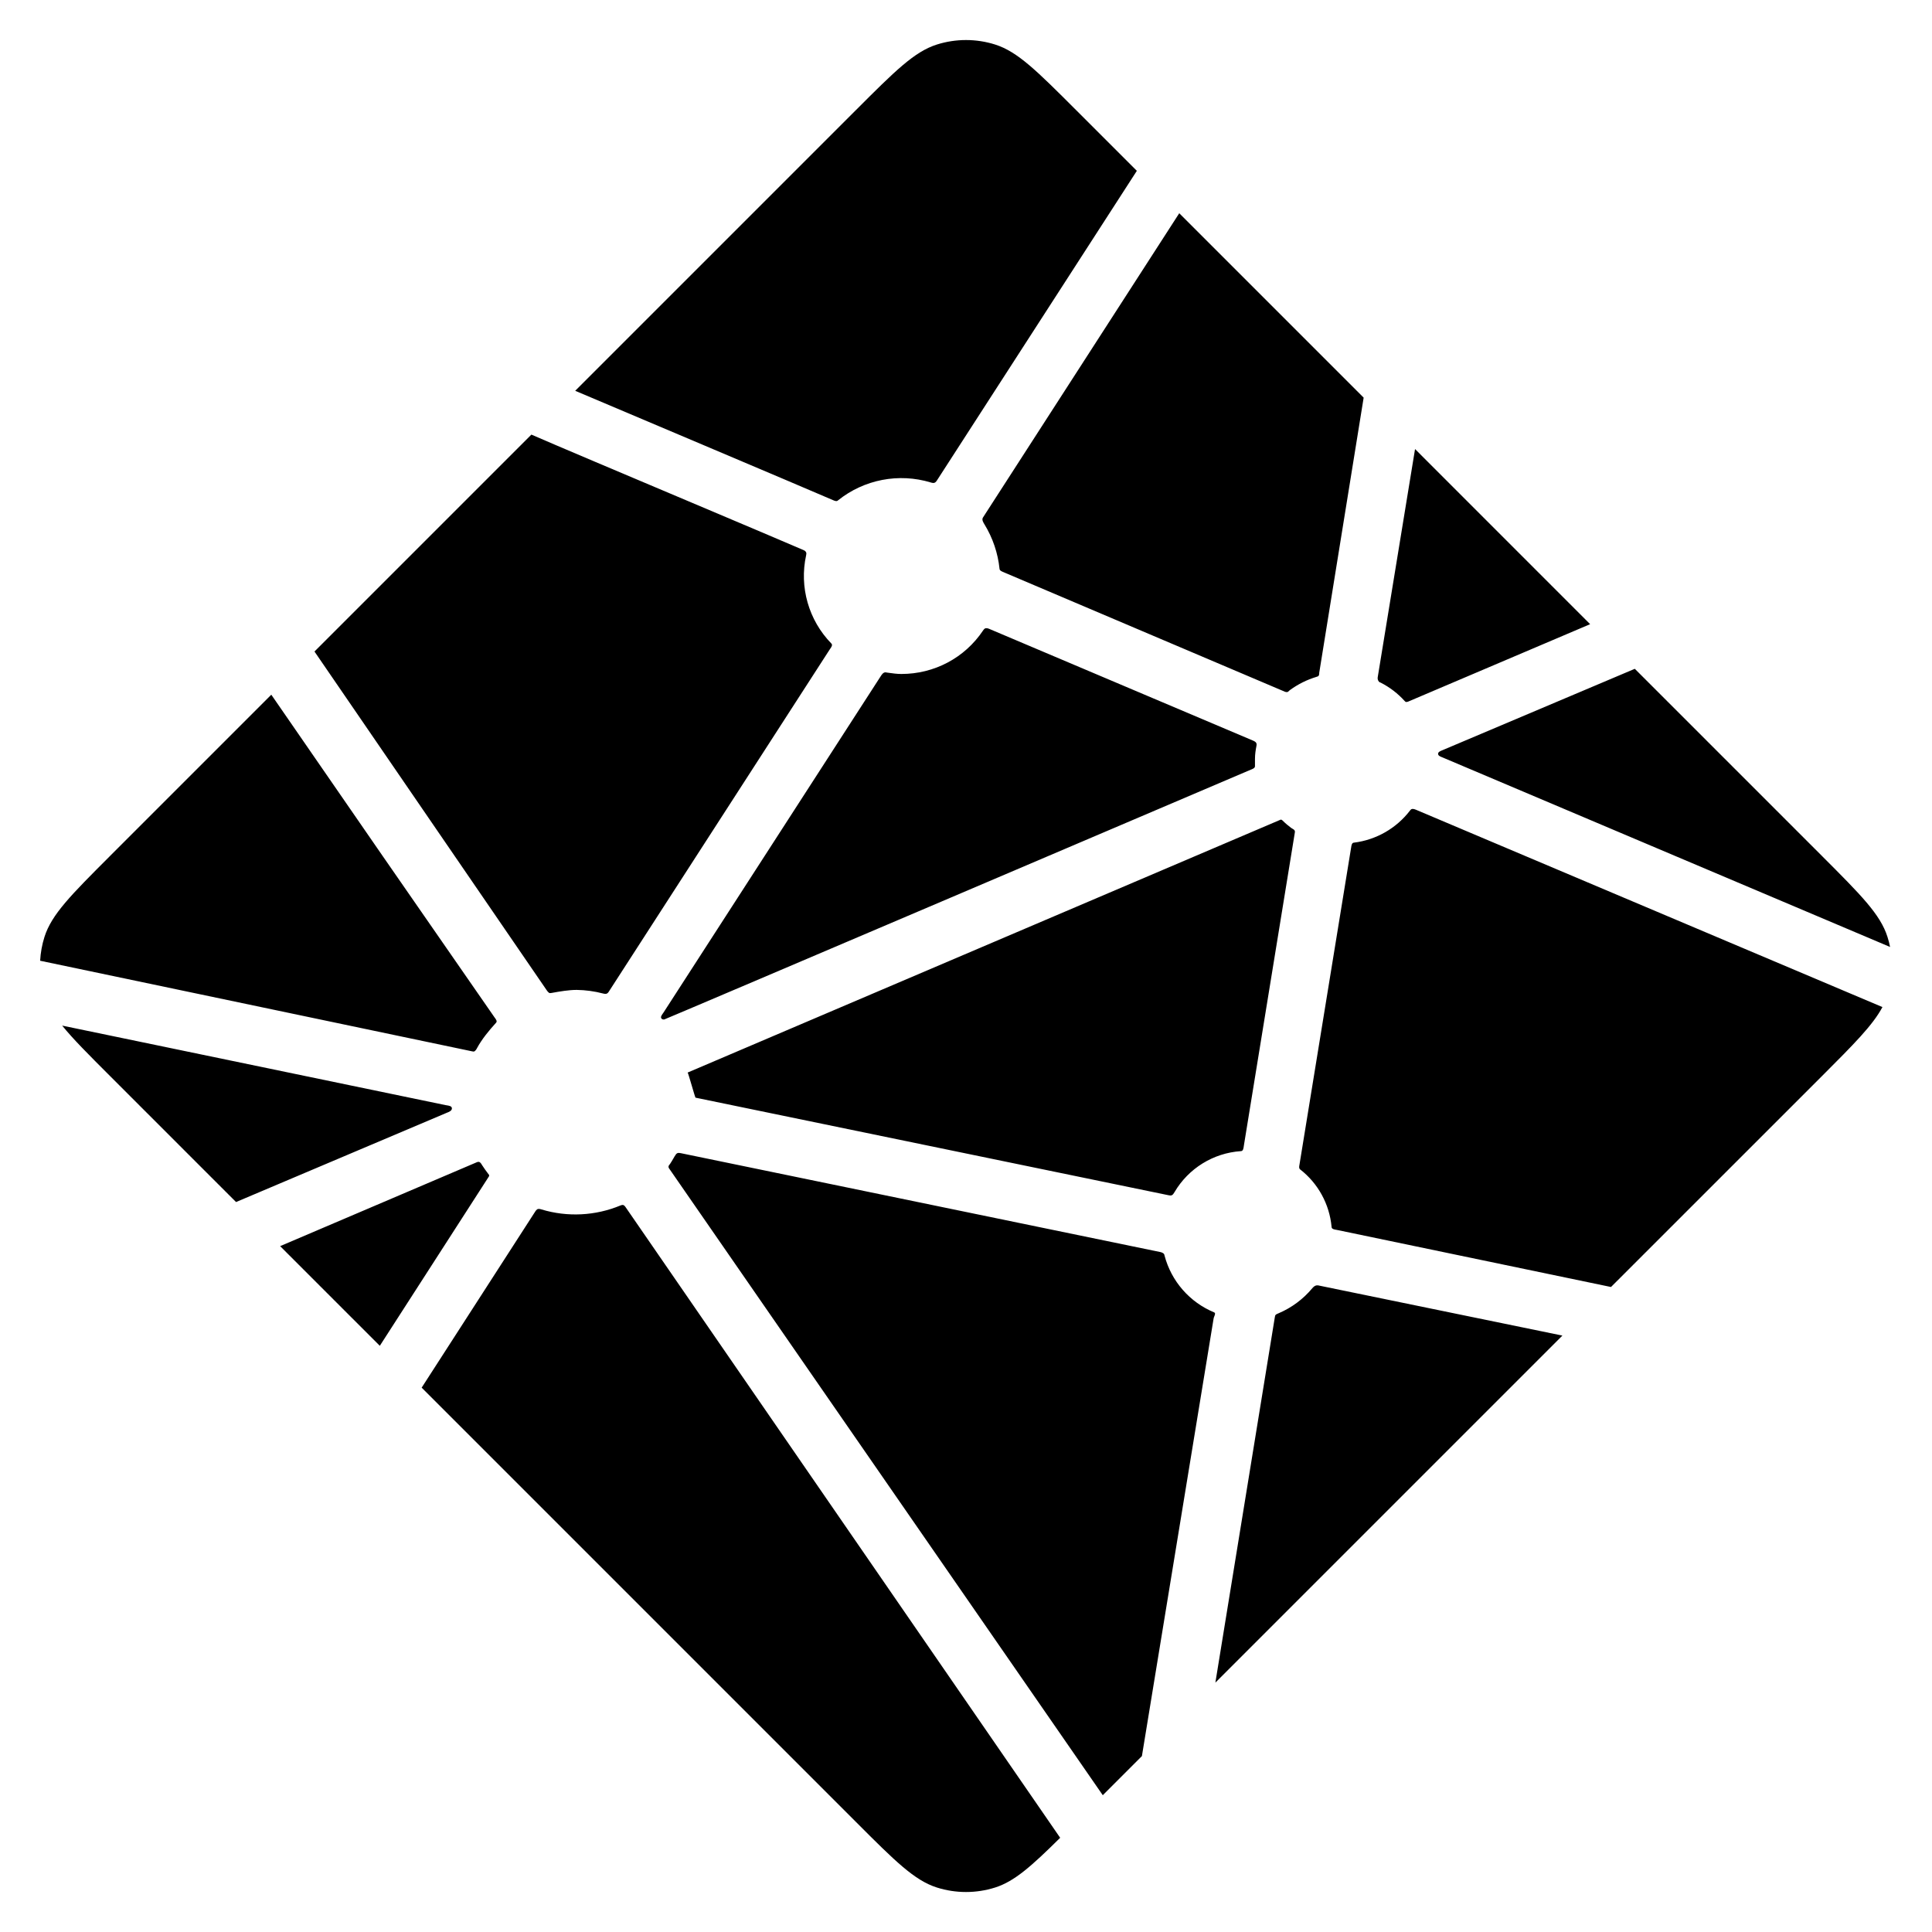
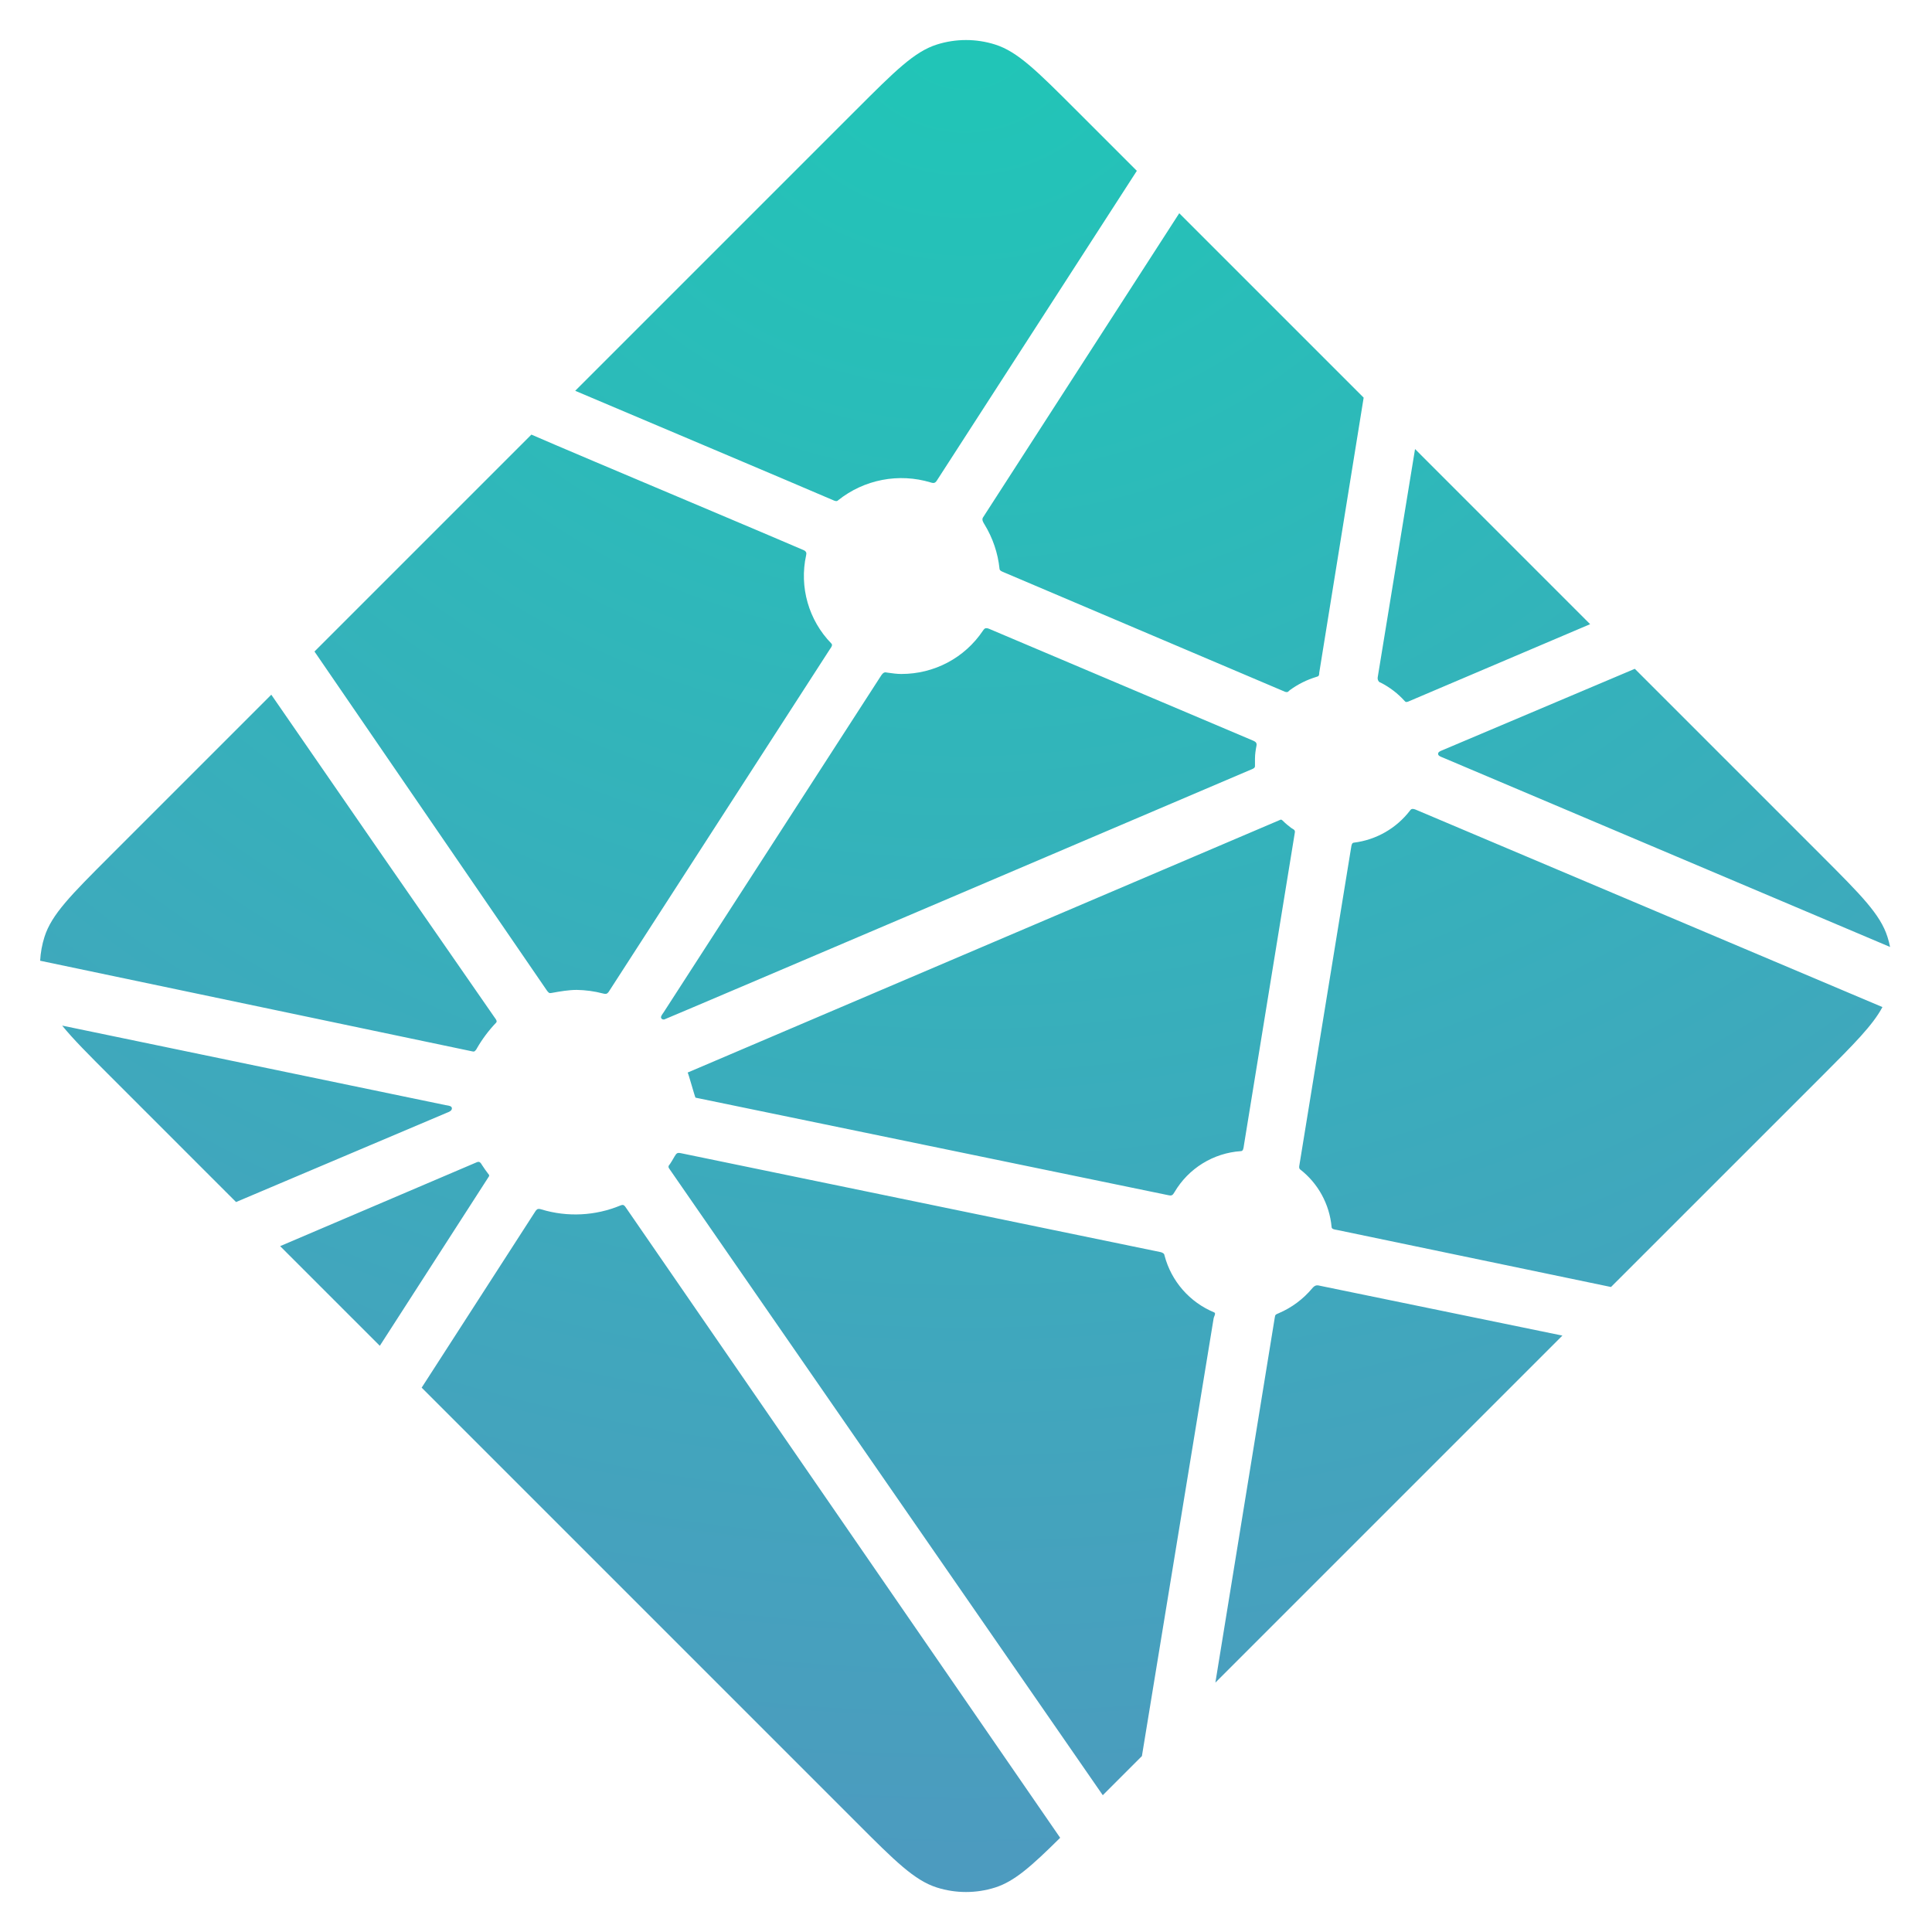
<svg xmlns="http://www.w3.org/2000/svg" width="40" height="40">
-   <path d="M28.589 14.135l-.014-.006c-.008-.003-.016-.006-.023-.013a.11.11 0 0 1-.028-.093l.773-4.726 3.625 3.626-3.77 1.604a.083.083 0 0 1-.033.006h-.015c-.005-.003-.01-.007-.02-.017a1.716 1.716 0 0 0-.495-.381zm5.258-.288l3.876 3.876c.805.806 1.208 1.208 1.355 1.674.022.069.04.138.054.209l-9.263-3.923a.728.728 0 0 0-.015-.006c-.037-.015-.08-.032-.08-.07 0-.038.044-.056.081-.071l.012-.005 3.98-1.684zm5.127 7.003c-.2.376-.59.766-1.25 1.427l-4.37 4.369-5.652-1.177-.03-.006c-.05-.008-.103-.017-.103-.062a1.706 1.706 0 0 0-.655-1.193c-.023-.023-.017-.059-.01-.092 0-.005 0-.01.002-.014l1.063-6.526.004-.022c.006-.05.015-.108.06-.108a1.73 1.73 0 0 0 1.16-.665c.009-.01.015-.021.027-.027.032-.015.07 0 .103.014l9.65 4.082zm-6.625 6.801l-7.186 7.186 1.23-7.56.002-.01c.001-.01.003-.02.006-.029.01-.024.036-.034.061-.044l.012-.005a1.85 1.85 0 0 0 .695-.517c.024-.028.053-.055.09-.06a.09.09 0 0 1 .029 0l5.06 1.04zm-8.707 8.707l-.81.81-8.955-12.942a.424.424 0 0 0-.01-.014c-.014-.019-.029-.038-.026-.06.001-.016.011-.03.022-.042l.01-.013c.027-.04.05-.08.075-.123l.02-.035.003-.003c.014-.024.027-.047.051-.06.021-.01.05-.006.073-.001l9.921 2.046a.164.164 0 0 1 .076.033c.013.013.016.027.019.043a1.757 1.757 0 0 0 1.028 1.175c.028.014.016.045.003.078a.238.238 0 0 0-.015.045c-.125.76-1.197 7.298-1.485 9.063zm-1.692 1.691c-.597.591-.949.904-1.347 1.03a2 2 0 0 1-1.206 0c-.466-.148-.869-.55-1.674-1.356L8.73 28.73l2.349-3.643c.011-.018.022-.034.04-.047.025-.018.061-.01.091 0a2.434 2.434 0 0 0 1.638-.083c.027-.01.054-.017.075.002a.19.19 0 0 1 .028.032L21.95 38.05zM7.863 27.863L5.8 25.8l4.074-1.738a.084.084 0 0 1 .033-.007c.034 0 .054.034.072.065a2.91 2.91 0 0 0 .13.184l.013.016c.012.017.004.034-.008.05l-2.25 3.493zm-2.976-2.976l-2.61-2.61c-.444-.444-.766-.766-.99-1.043l7.936 1.646a.84.84 0 0 0 .03.005c.049.008.103.017.103.063 0 .05-.059.073-.109.092l-.023.01-4.337 1.837zM.831 19.892a2 2 0 0 1 .09-.495c.148-.466.55-.868 1.356-1.674l3.34-3.34a2175.525 2175.525 0 0 0 4.626 6.687c.027.036.057.076.026.106-.146.161-.292.337-.395.528a.16.16 0 0 1-.05.062c-.013.008-.027.005-.042.002H9.78L.831 19.891zm5.68-6.403l4.491-4.491c.422.185 1.958.834 3.332 1.414 1.04.44 1.988.84 2.286.97.03.012.057.024.07.054.008.018.004.041 0 .06a2.003 2.003 0 0 0 .523 1.828c.03.03 0 .073-.026.11l-.014.021-4.56 7.063c-.012.02-.023.037-.043.05-.024.015-.058.008-.086.001a2.274 2.274 0 0 0-.543-.074c-.164 0-.342.03-.522.063h-.001c-.02.003-.038.007-.054-.005a.21.21 0 0 1-.045-.051l-4.808-7.013zm5.398-5.398l5.814-5.814c.805-.805 1.208-1.208 1.674-1.355a2 2 0 0 1 1.206 0c.466.147.869.55 1.674 1.355l1.26 1.26-4.135 6.404a.155.155 0 0 1-.041.048c-.025.017-.06.01-.09 0a2.097 2.097 0 0 0-1.92.37c-.027.028-.067.012-.101-.003-.54-.235-4.74-2.01-5.341-2.265zm12.506-3.676l3.818 3.818-.92 5.698v.015a.135.135 0 0 1-.008.038c-.01.02-.03.024-.05.03a1.83 1.83 0 0 0-.548.273.154.154 0 0 0-.02.017c-.011.012-.022.023-.04.025a.114.114 0 0 1-.043-.007l-5.818-2.472-.011-.005c-.037-.015-.081-.033-.081-.071a2.198 2.198 0 0 0-.31-.915c-.028-.046-.059-.094-.035-.141l4.066-6.303zm-3.932 8.606l5.454 2.31c.03.014.063.027.076.058a.106.106 0 0 1 0 .057c-.016.08-.03.171-.03.263v.153c0 .038-.039.054-.075.069l-.011.004c-.864.369-12.13 5.173-12.147 5.173-.017 0-.035 0-.052-.017-.03-.03 0-.072.027-.11a.76.76 0 0 0 .014-.02l4.482-6.94.008-.012c.026-.042.056-.089.104-.089l.045.007c.102.014.192.027.283.027.68 0 1.31-.331 1.69-.897a.16.16 0 0 1 .034-.04c.027-.02.067-.01.098.004zm-6.246 9.185l12.28-5.237s.018 0 .035.017c.067.067.124.112.179.154l.027.017c.025.014.05.03.052.056 0 .01 0 .016-.002.025L25.756 23.7l-.004.026c-.007.05-.014.107-.061.107a1.729 1.729 0 0 0-1.373.847l-.005.008c-.014.023-.027.045-.05.057-.021.01-.048.006-.07.001l-9.793-2.02c-.01-.002-.152-.519-.163-.52z" />
+   <defs>
+     <radialGradient id="a" cy="0%" r="100.11%" fx="50%" fy="0%" gradientTransform="matrix(0 .9989 -1.152 0 .5 -.5)">
+       <stop offset="0%" stop-color="#20C6B7" />
+       <stop offset="100%" stop-color="#4D9ABF" />
+     </radialGradient>
+   </defs>
+   <path fill="url(#a)" d="M28.589 14.135l-.014-.006c-.008-.003-.016-.006-.023-.013a.11.11 0 0 1-.028-.093l.773-4.726 3.625 3.626-3.77 1.604a.083.083 0 0 1-.033.006h-.015a.104.104 0 0 1-.02-.017 1.716 1.716 0 0 0-.495-.381zm5.258-.288l3.876 3.876c.805.806 1.208 1.208 1.355 1.674.022.069.04.138.054.209l-9.263-3.923a.728.728 0 0 0-.015-.006c-.037-.015-.08-.032-.08-.07 0-.038.044-.056.081-.071l.012-.005 3.98-1.684zm5.127 7.003c-.2.376-.59.766-1.25 1.427l-4.37 4.369-5.652-1.177-.03-.006c-.05-.008-.103-.017-.103-.062a1.706 1.706 0 0 0-.655-1.193c-.023-.023-.017-.059-.01-.092 0-.005 0-.01.002-.014l1.063-6.526.004-.022c.006-.05.015-.108.06-.108a1.73 1.73 0 0 0 1.16-.665c.009-.01.015-.021.027-.027.032-.015.07 0 .103.014l9.65 4.082zm-6.625 6.801l-7.186 7.186 1.23-7.56.002-.01a.136.136 0 0 1 .006-.029c.01-.024.036-.034.061-.044l.012-.005a1.85 1.85 0 0 0 .695-.517c.024-.028.053-.055.09-.06a.09.09 0 0 1 .029 0l5.06 1.04zm-8.707 8.707l-.81.81-8.955-12.942a.424.424 0 0 0-.01-.014c-.014-.019-.029-.038-.026-.06.001-.016.011-.03.022-.042l.01-.013c.027-.04.05-.08.075-.123l.02-.035.003-.003c.014-.024.027-.047.051-.06.021-.01.05-.006.073-.001l9.921 2.046a.164.164 0 0 1 .076.033c.013.013.016.027.019.043a1.757 1.757 0 0 0 1.028 1.175c.028.014.016.045.003.078a.238.238 0 0 0-.015.045c-.125.76-1.197 7.298-1.485 9.063zm-1.692 1.691c-.597.591-.949.904-1.347 1.03a2 2 0 0 1-1.206 0c-.466-.148-.869-.55-1.674-1.356L8.73 28.73l2.349-3.643a.15.15 0 0 1 .04-.047c.025-.018.061-.01.091 0a2.434 2.434 0 0 0 1.638-.083c.027-.01.054-.017.075.002a.19.19 0 0 1 .028.032L21.95 38.05zM7.863 27.863L5.8 25.8l4.074-1.738a.084.084 0 0 1 .033-.007c.034 0 .054.034.072.065a2.91 2.91 0 0 0 .13.184l.013.016c.012.017.004.034-.008.05l-2.25 3.493zm-2.976-2.976l-2.61-2.61c-.444-.444-.766-.766-.99-1.043l7.936 1.646a.84.84 0 0 0 .03.005c.049.008.103.017.103.063 0 .05-.059.073-.109.092l-.023.01-4.337 1.837zM.831 19.892a2 2 0 0 1 .09-.495c.148-.466.55-.868 1.356-1.674l3.34-3.34a2175.525 2175.525 0 0 0 4.626 6.687c.027.036.057.076.026.106a2.776 2.776 0 0 0-.395.528.16.16 0 0 1-.05.062c-.013.008-.027.005-.042.002H9.78L.831 19.891zm5.68-6.403l4.491-4.491c.422.185 1.958.834 3.332 1.414 1.04.44 1.988.84 2.286.97.03.012.057.024.07.054.008.018.004.041 0 .06a2.003 2.003 0 0 0 .523 1.828c.03.03 0 .073-.026.11l-.014.021-4.56 7.063a.138.138 0 0 1-.043.05c-.024.015-.058.008-.086.001a2.274 2.274 0 0 0-.543-.074c-.164 0-.342.03-.522.063h-.001c-.02.003-.038.007-.054-.005a.21.21 0 0 1-.045-.051l-4.808-7.013zm5.398-5.398l5.814-5.814c.805-.805 1.208-1.208 1.674-1.355a2 2 0 0 1 1.206 0c.466.147.869.55 1.674 1.355l1.26 1.26-4.135 6.404a.155.155 0 0 1-.041.048c-.025.017-.06.01-.09 0a2.097 2.097 0 0 0-1.92.37c-.027.028-.067.012-.101-.003-.54-.235-4.74-2.01-5.341-2.265zm12.506-3.676l3.818 3.818-.92 5.698v.015a.135.135 0 0 1-.008.038c-.01.02-.03.024-.05.03a1.83 1.83 0 0 0-.548.273.154.154 0 0 0-.02.017c-.011.012-.022.023-.04.025a.114.114 0 0 1-.043-.007l-5.818-2.472-.011-.005c-.037-.015-.081-.033-.081-.071a2.198 2.198 0 0 0-.31-.915c-.028-.046-.059-.094-.035-.141l4.066-6.303zm-3.932 8.606l5.454 2.31c.03.014.063.027.076.058a.106.106 0 0 1 0 .057c-.016.08-.03.171-.03.263v.153c0 .038-.039.054-.075.069l-.011.004c-.864.369-12.13 5.173-12.147 5.173-.017 0-.035 0-.052-.017-.03-.03 0-.072.027-.11a.76.76 0 0 0 .014-.02l4.482-6.94.008-.012c.026-.042.056-.089.104-.089l.045.007c.102.014.192.027.283.027.68 0 1.31-.331 1.69-.897a.16.16 0 0 1 .034-.04c.027-.02.067-.01.098.004zm-6.246 9.185l12.28-5.237s.018 0 .035.017c.067.067.124.112.179.154l.027.017c.025.014.05.03.052.056 0 .01 0 .016-.002.025L25.756 23.7l-.004.026c-.007.05-.014.107-.061.107a1.729 1.729 0 0 0-1.373.847l-.005.008c-.014.023-.027.045-.05.057-.021.01-.048.006-.07.001l-9.793-2.02c-.01-.002-.152-.519-.163-.52z" />
</svg>
